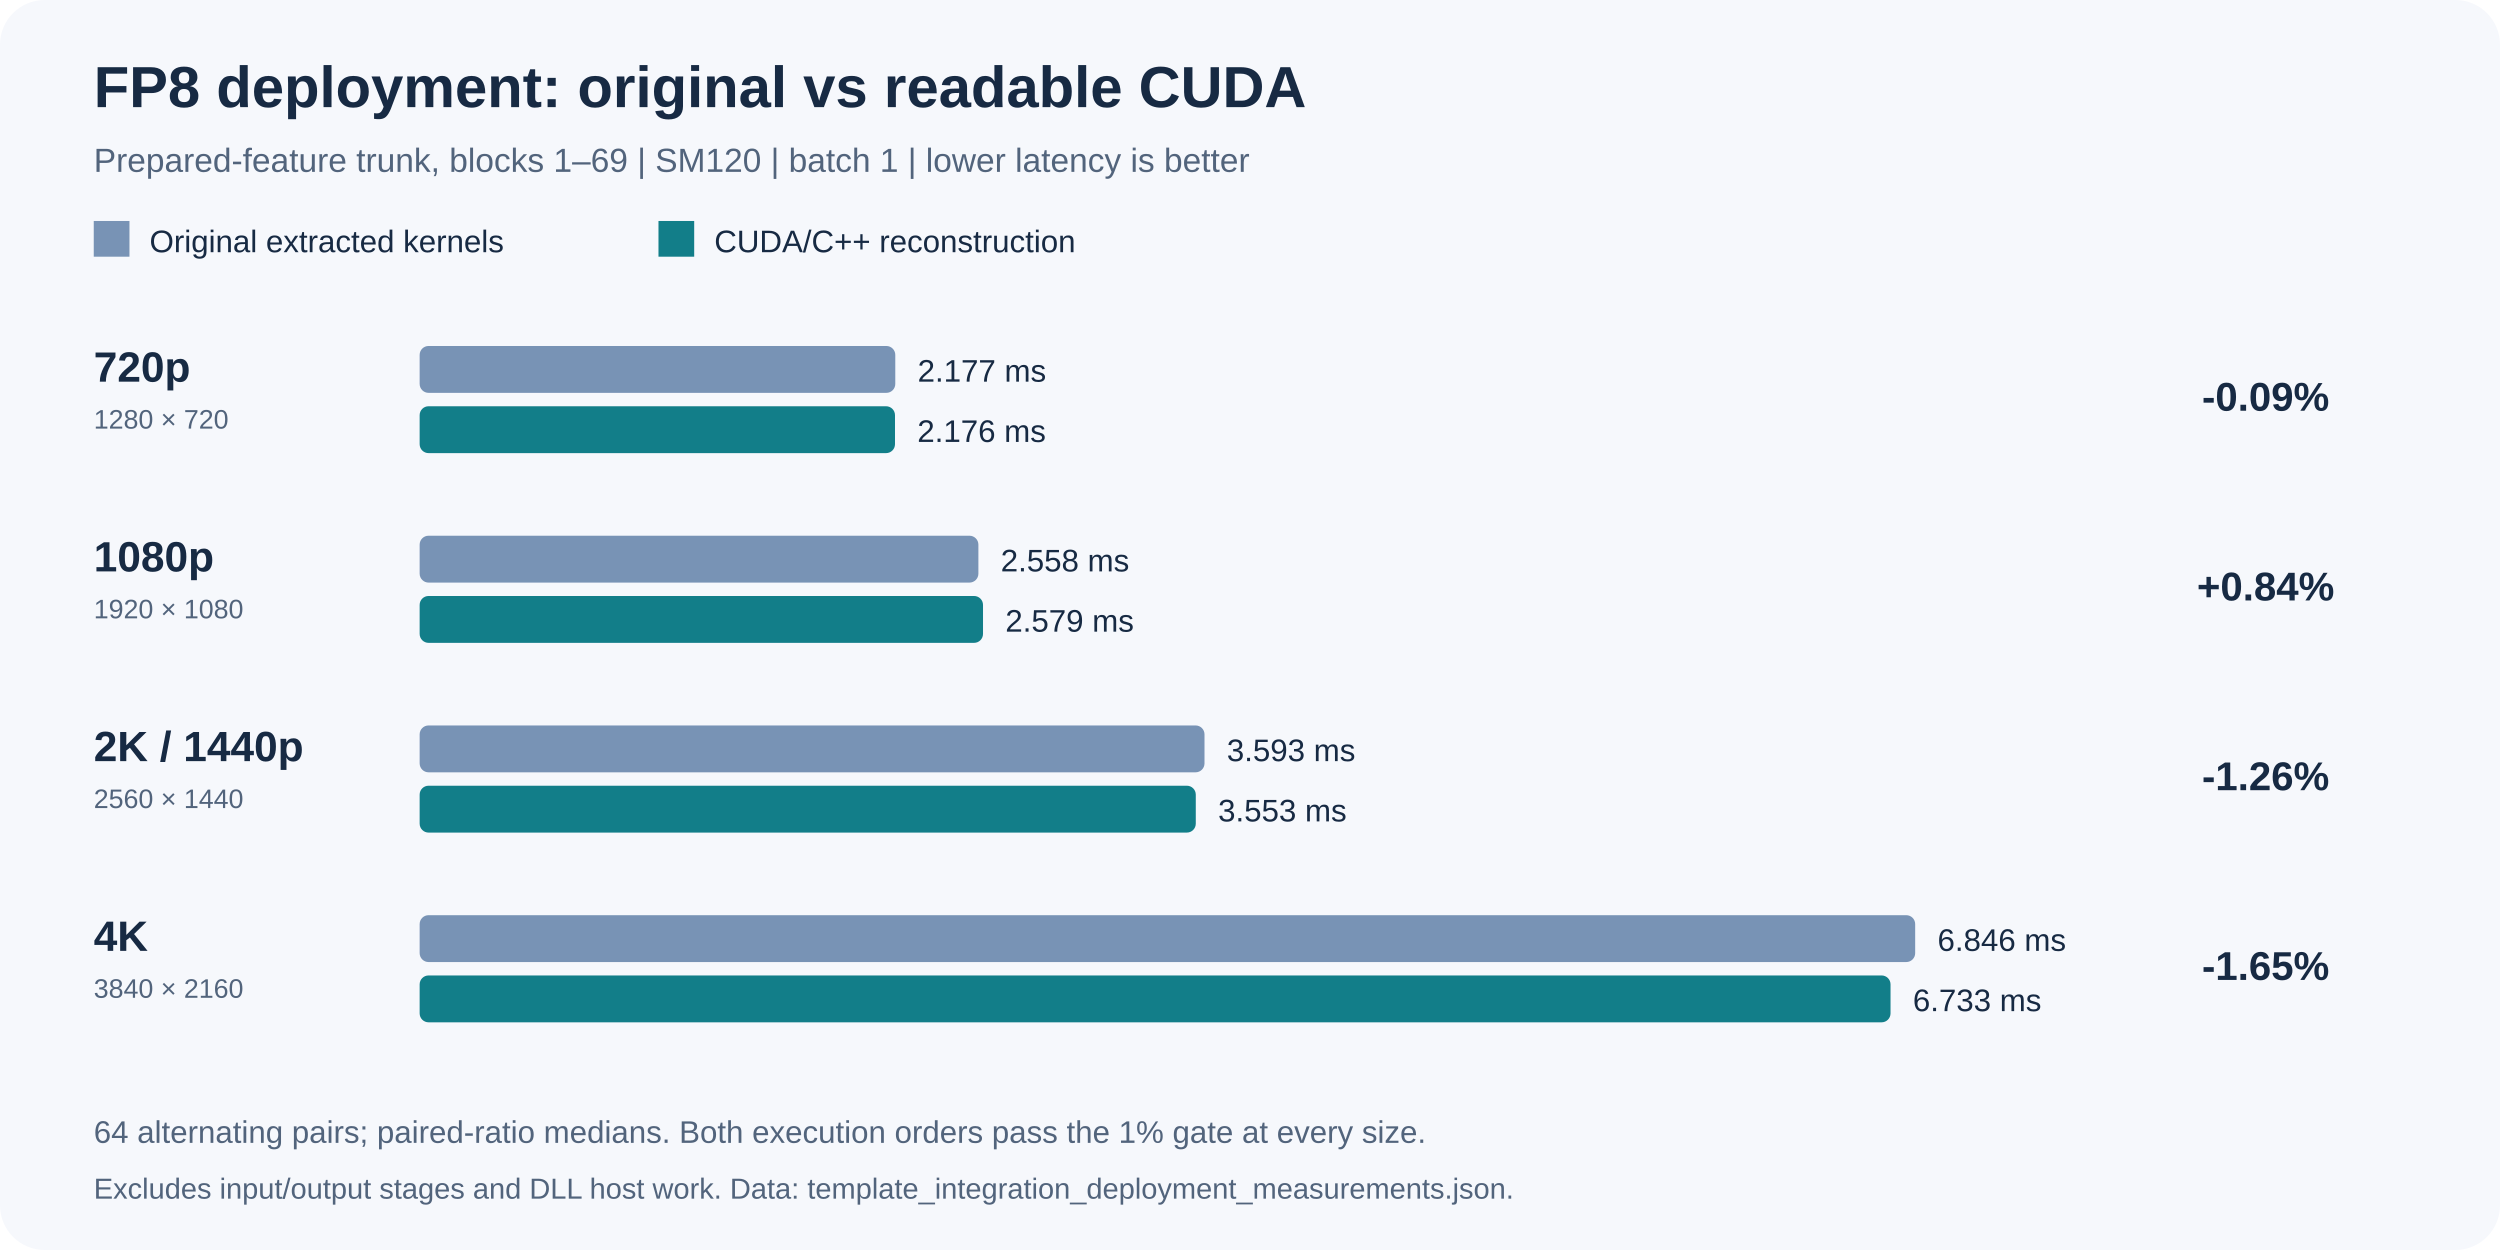
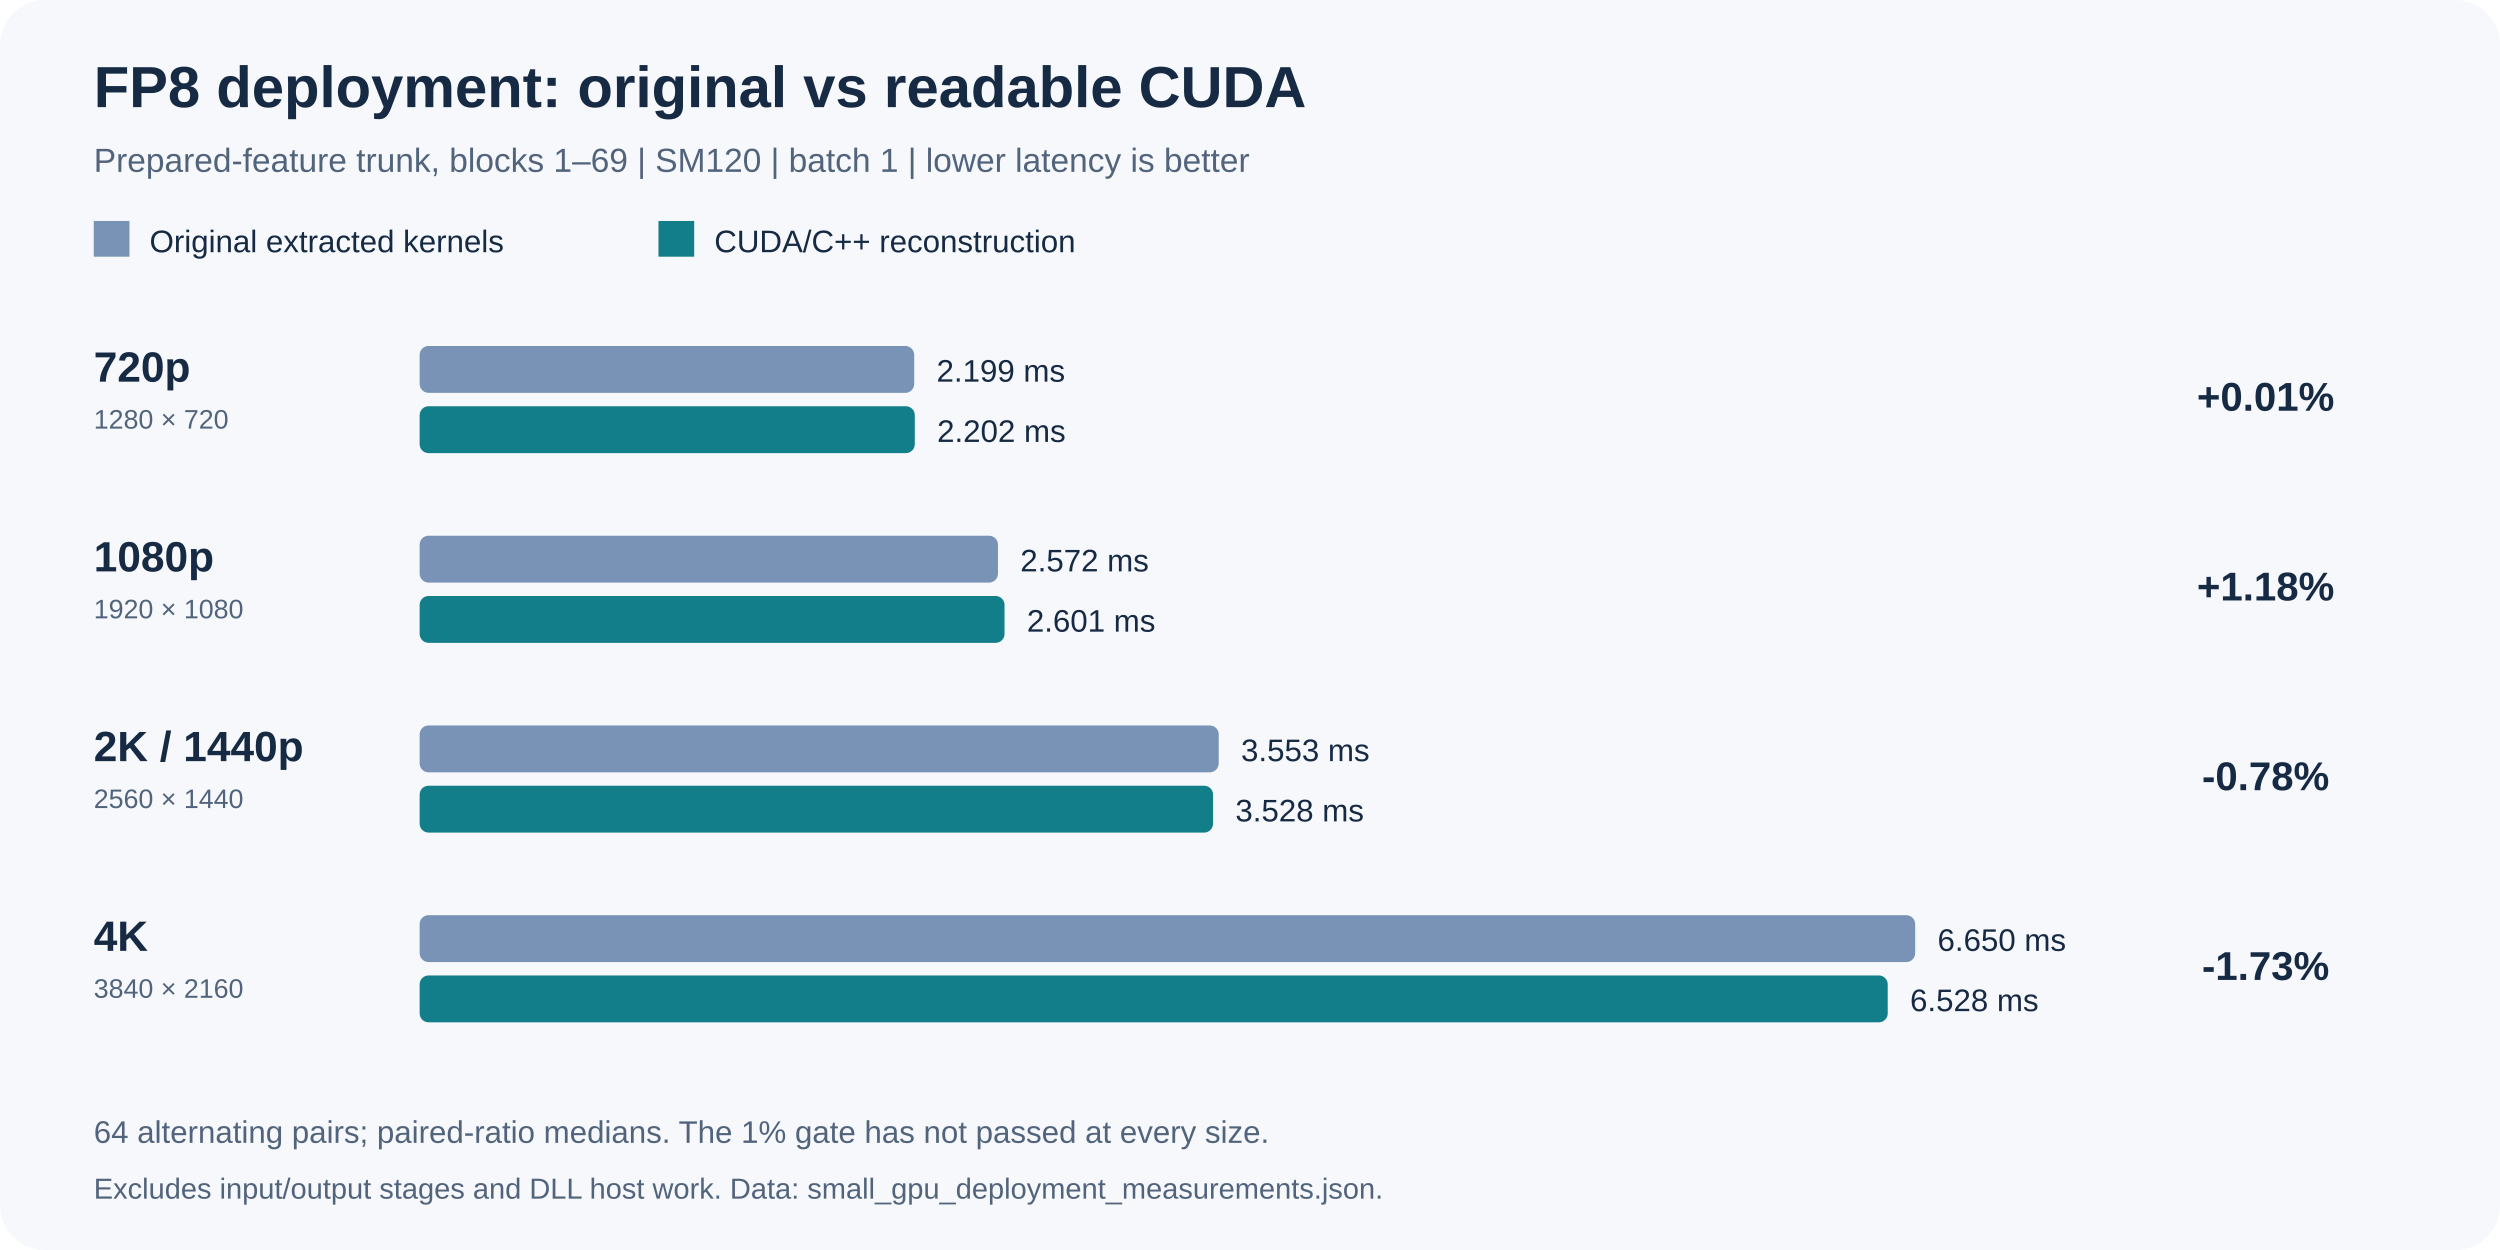
<svg xmlns="http://www.w3.org/2000/svg" width="1120" height="560" viewBox="0 0 1120 560" role="img" aria-labelledby="title desc">
  <rect width="1120" height="560" rx="20" fill="#f6f8fc" />
  <style>text{font-family:Segoe UI,Arial,sans-serif;fill:#172a43}.muted{fill:#52647c}</style>
  <text x="42" y="48" font-size="26" font-weight="700">FP8 deployment: original vs readable CUDA</text>
  <text x="42" y="77" font-size="15" class="muted">Prepared-feature trunk, blocks 1–69 | SM120 | batch 1 | lower latency is better</text>
  <rect x="42" y="99" width="16" height="16" fill="#7893b5" />
  <text x="67" y="113" font-size="14">Original extracted kernels</text>
  <rect x="295" y="99" width="16" height="16" fill="#127e89" />
  <text x="320" y="113" font-size="14">CUDA/C++ reconstruction</text>
  <text x="42" y="171" font-size="19" font-weight="600">720p</text>
  <text x="42" y="192" font-size="12" class="muted">1280 × 720</text>
-   <rect x="188" y="155" width="213.09" height="21" rx="4" fill="#7893b5" />
-   <text x="411.09" y="171" font-size="14">2.177 ms</text>
-   <rect x="188" y="182" width="212.96" height="21" rx="4" fill="#127e89" />
-   <text x="410.96" y="198" font-size="14">2.176 ms</text>
-   <text x="1015" y="184" text-anchor="middle" font-size="18" font-weight="600">-0.09%</text>
+   <rect x="188" y="155" width="221.57" height="21" rx="4" fill="#7893b5" />
+   <text x="419.57" y="171" font-size="14">2.199 ms</text>
+   <rect x="188" y="182" width="221.83" height="21" rx="4" fill="#127e89" />
+   <text x="419.83" y="198" font-size="14">2.202 ms</text>
+   <text x="1015" y="184" text-anchor="middle" font-size="18" font-weight="600">+0.01%</text>
  <text x="42" y="256" font-size="19" font-weight="600">1080p</text>
  <text x="42" y="277" font-size="12" class="muted">1920 × 1080</text>
-   <rect x="188" y="240" width="250.32" height="21" rx="4" fill="#7893b5" />
-   <text x="448.32" y="256" font-size="14">2.558 ms</text>
-   <rect x="188" y="267" width="252.39" height="21" rx="4" fill="#127e89" />
-   <text x="450.39" y="283" font-size="14">2.579 ms</text>
-   <text x="1015" y="269" text-anchor="middle" font-size="18" font-weight="600">+0.84%</text>
+   <rect x="188" y="240" width="259.09" height="21" rx="4" fill="#7893b5" />
+   <text x="457.09" y="256" font-size="14">2.572 ms</text>
+   <rect x="188" y="267" width="262.03" height="21" rx="4" fill="#127e89" />
+   <text x="460.03" y="283" font-size="14">2.601 ms</text>
+   <text x="1015" y="269" text-anchor="middle" font-size="18" font-weight="600">+1.18%</text>
  <text x="42" y="341" font-size="19" font-weight="600">2K / 1440p</text>
  <text x="42" y="362" font-size="12" class="muted">2560 × 1440</text>
-   <rect x="188" y="325" width="351.62" height="21" rx="4" fill="#7893b5" />
-   <text x="549.62" y="341" font-size="14">3.593 ms</text>
-   <rect x="188" y="352" width="347.71" height="21" rx="4" fill="#127e89" />
-   <text x="545.71" y="368" font-size="14">3.553 ms</text>
-   <text x="1015" y="354" text-anchor="middle" font-size="18" font-weight="600">-1.26%</text>
+   <rect x="188" y="325" width="357.99" height="21" rx="4" fill="#7893b5" />
+   <text x="555.99" y="341" font-size="14">3.553 ms</text>
+   <rect x="188" y="352" width="355.45" height="21" rx="4" fill="#127e89" />
+   <text x="553.45" y="368" font-size="14">3.528 ms</text>
+   <text x="1015" y="354" text-anchor="middle" font-size="18" font-weight="600">-0.78%</text>
  <text x="42" y="426" font-size="19" font-weight="600">4K</text>
  <text x="42" y="447" font-size="12" class="muted">3840 × 2160</text>
  <rect x="188" y="410" width="670.00" height="21" rx="4" fill="#7893b5" />
-   <text x="868.00" y="426" font-size="14">6.846 ms</text>
-   <rect x="188" y="437" width="658.96" height="21" rx="4" fill="#127e89" />
-   <text x="856.96" y="453" font-size="14">6.733 ms</text>
-   <text x="1015" y="439" text-anchor="middle" font-size="18" font-weight="600">-1.65%</text>
-   <text x="42" y="512" font-size="14" class="muted">64 alternating pairs; paired-ratio medians. Both execution orders pass the 1% gate at every size.</text>
-   <text x="42" y="537" font-size="13" class="muted">Excludes input/output stages and DLL host work. Data: template_integration_deployment_measurements.json.</text>
+   <text x="868.00" y="426" font-size="14">6.650 ms</text>
+   <rect x="188" y="437" width="657.70" height="21" rx="4" fill="#127e89" />
+   <text x="855.70" y="453" font-size="14">6.528 ms</text>
+   <text x="1015" y="439" text-anchor="middle" font-size="18" font-weight="600">-1.73%</text>
+   <text x="42" y="512" font-size="14" class="muted">64 alternating pairs; paired-ratio medians. The 1% gate has not passed at every size.</text>
+   <text x="42" y="537" font-size="13" class="muted">Excludes input/output stages and DLL host work. Data: small_gpu_deployment_measurements.json.</text>
</svg>
